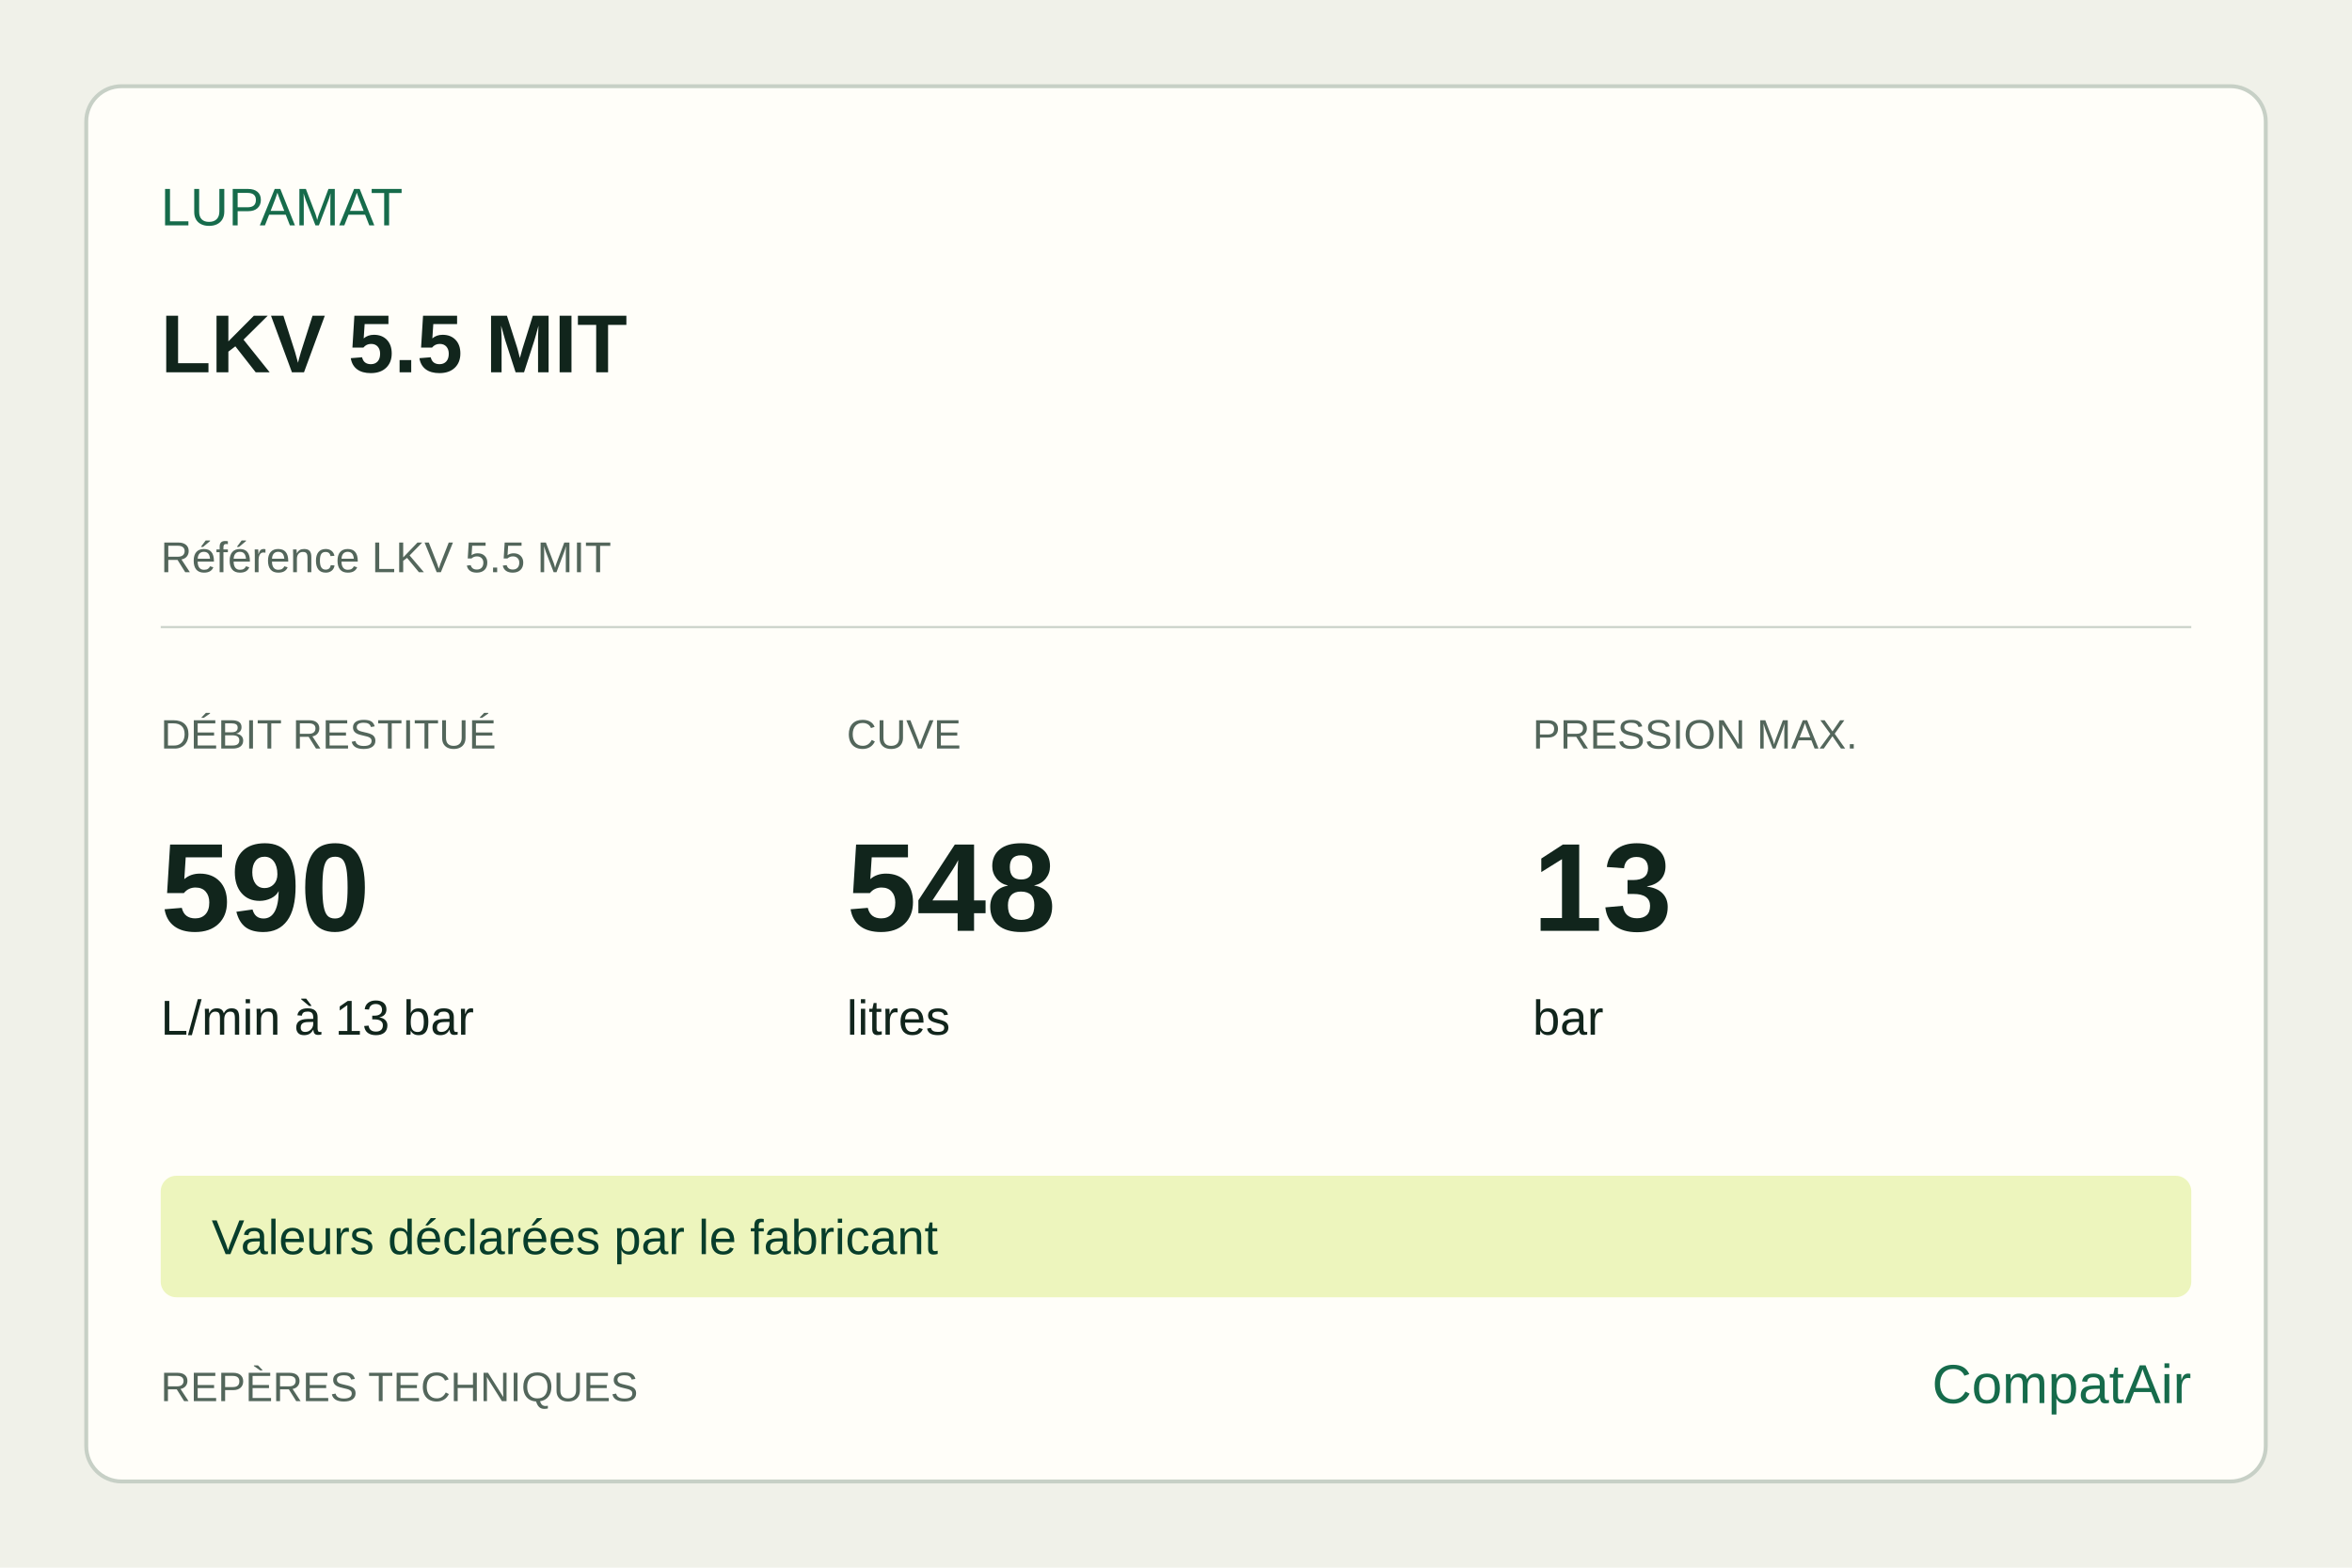
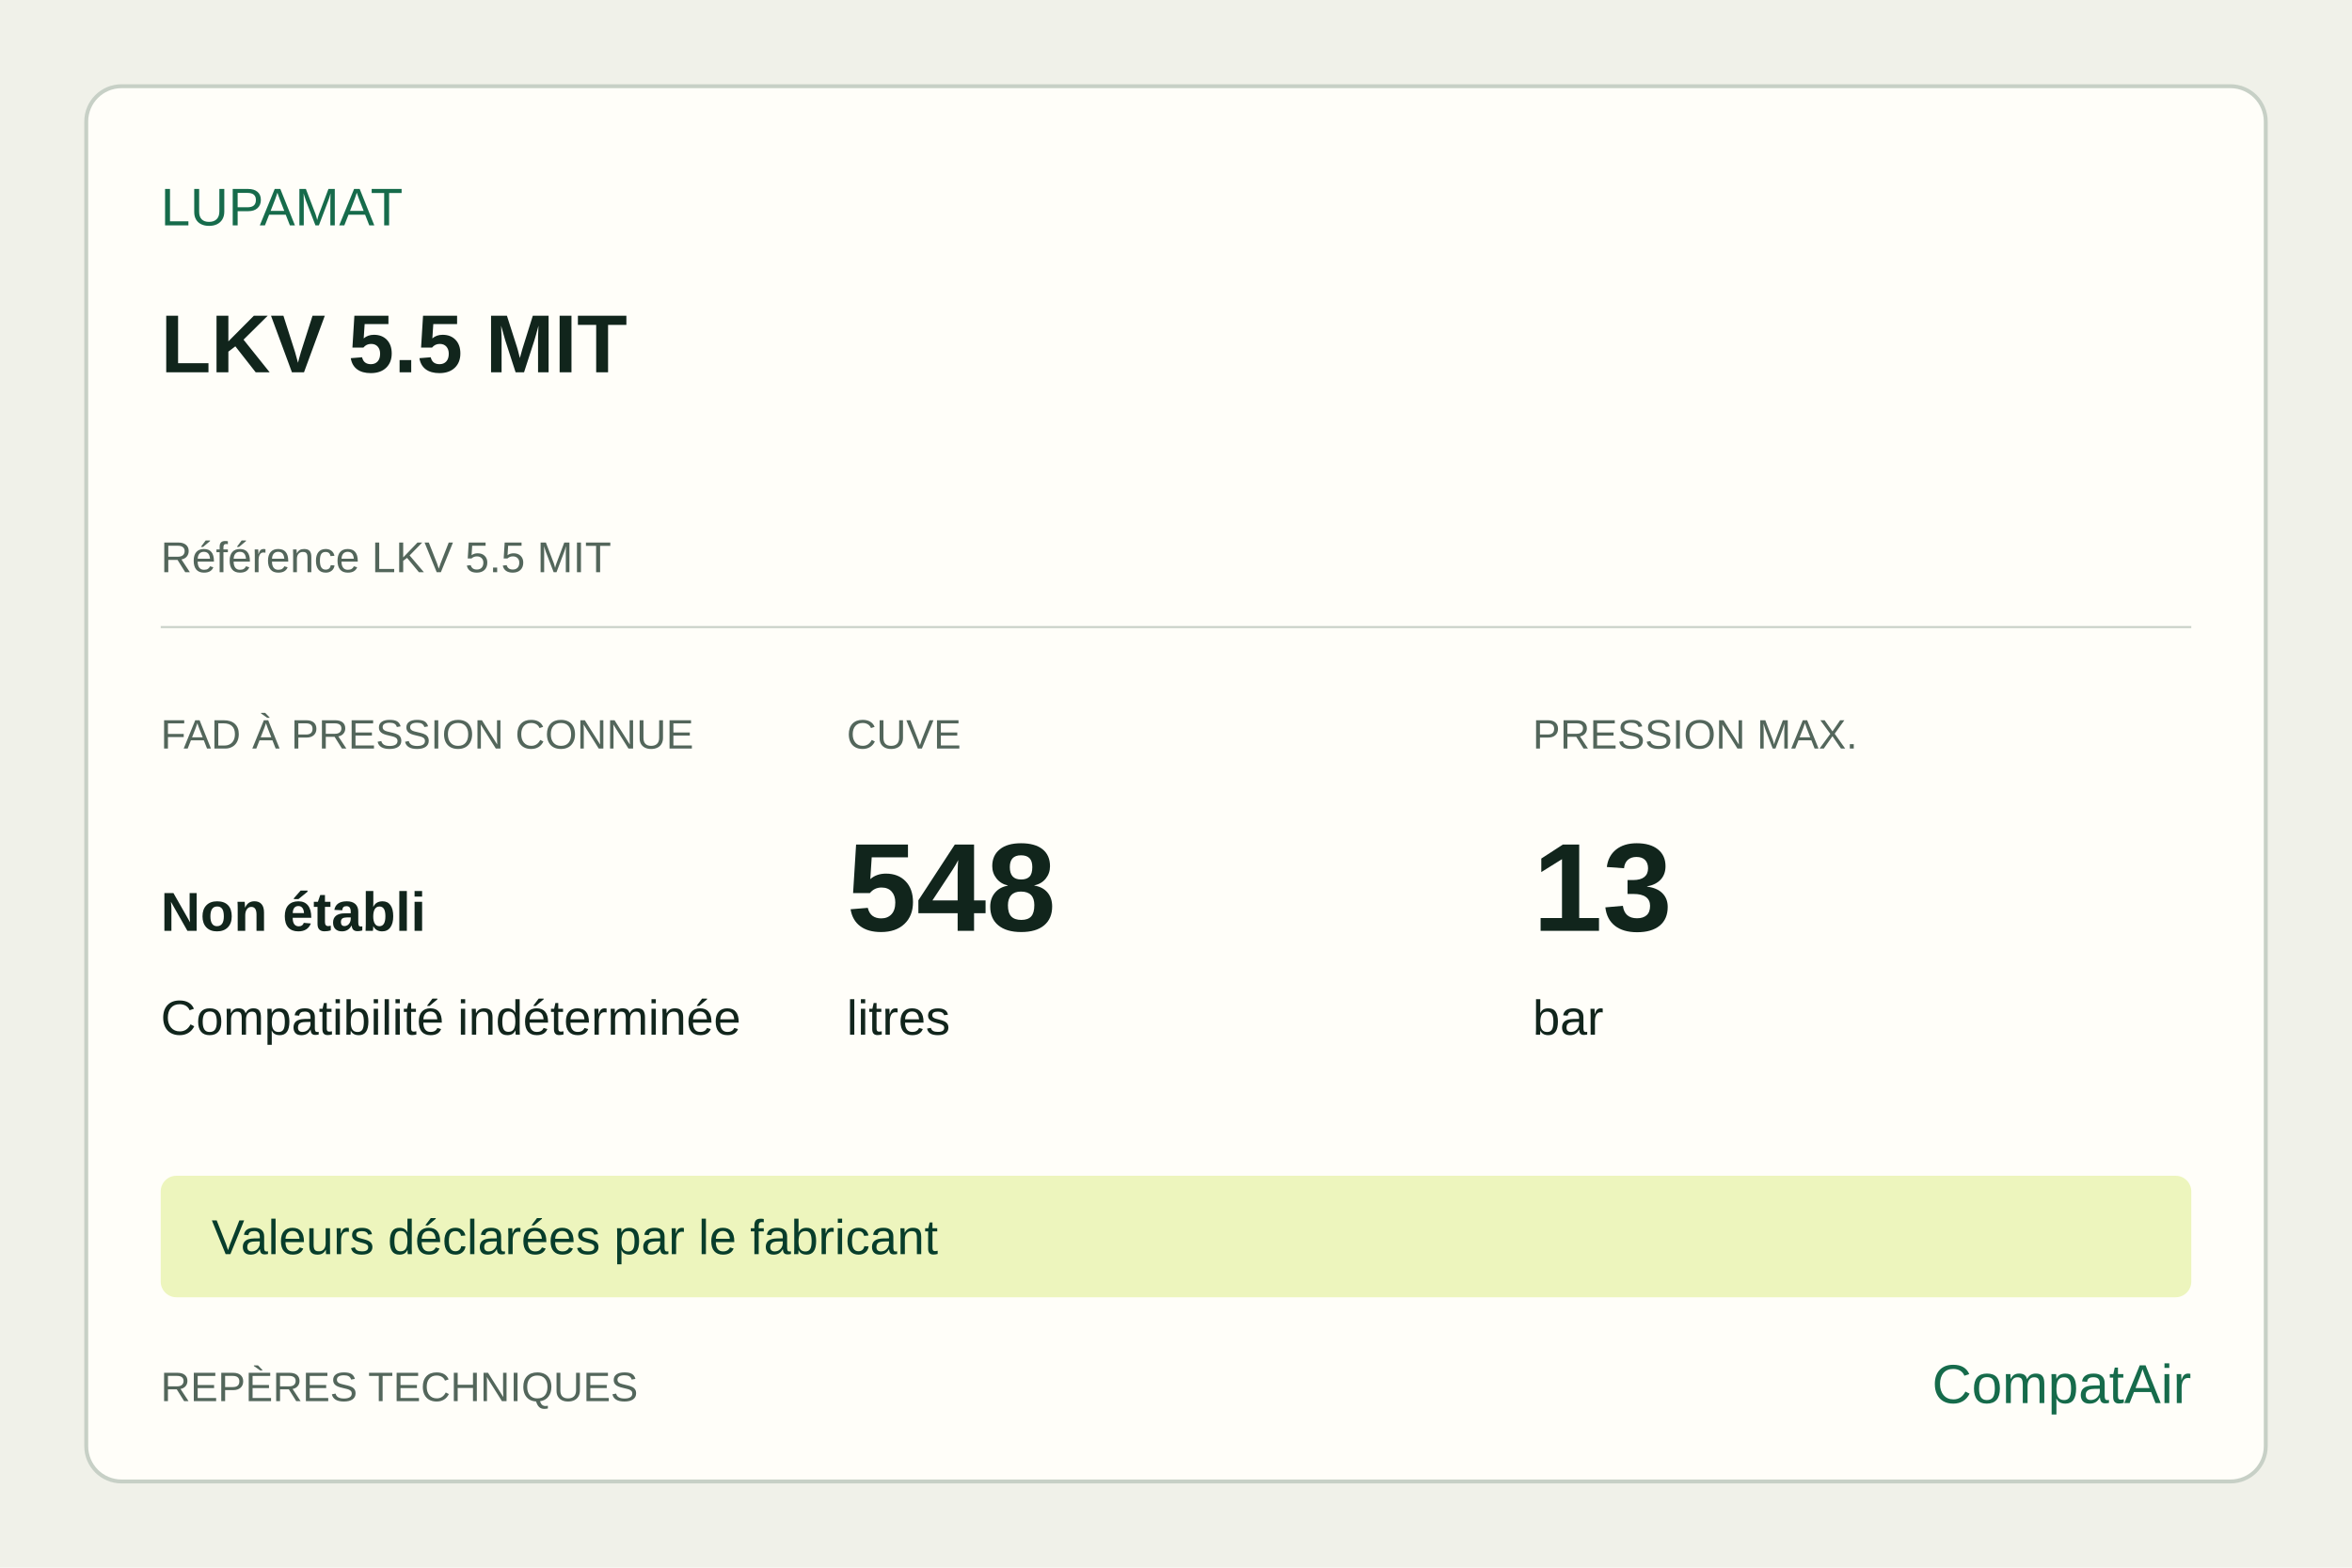
<svg xmlns="http://www.w3.org/2000/svg" width="1200" height="800" viewBox="0 0 1200 800">
  <rect width="1200" height="800" fill="#f0f1e9" />
  <rect x="44" y="44" width="1112" height="712" rx="18" fill="#fffef9" stroke="#c7d0c6" stroke-width="2" />
  <g font-family="Arial,sans-serif" fill="#11251c">
    <text x="82" y="115" font-size="27" fill="#166b4b">LUPAMAT</text>
    <text x="82" y="190" font-size="42" font-weight="700">LKV 5.5 MIT</text>
    <text x="82" y="292" font-size="22" fill="#53665b">Référence LKV 5.5 MIT</text>
    <line x1="82" y1="320" x2="1118" y2="320" stroke="#c7d0c6" />
-     <text x="82" y="382" font-size="21" fill="#53665b">DÉBIT RESTITUÉ</text>
-     <text x="82" y="475" font-size="64" font-weight="700">590</text>
-     <text x="82" y="528" font-size="25">L/min à 13 bar</text>
+     <text x="82" y="382" font-size="21" fill="#53665b">FAD À PRESSION CONNUE</text>
+     <text x="82" y="475" font-size="28" font-weight="700">Non établi</text>
+     <text x="82" y="528" font-size="25">Compatibilité indéterminée</text>
    <text x="432" y="382" font-size="21" fill="#53665b">CUVE</text>
    <text x="432" y="475" font-size="64" font-weight="700">548</text>
    <text x="432" y="528" font-size="25">litres</text>
    <text x="782" y="382" font-size="21" fill="#53665b">PRESSION MAX.</text>
    <text x="782" y="475" font-size="64" font-weight="700">13</text>
    <text x="782" y="528" font-size="25">bar</text>
    <rect x="82" y="600" width="1036" height="62" rx="8" fill="#edf5bd" />
    <text x="108" y="640" font-size="25" fill="#073d2b">Valeurs déclarées par le fabricant</text>
    <text x="82" y="715" font-size="21" fill="#53665b">REPÈRES TECHNIQUES</text>
    <text x="1118" y="716" text-anchor="end" font-size="28" fill="#166b4b">CompatAir</text>
  </g>
</svg>
